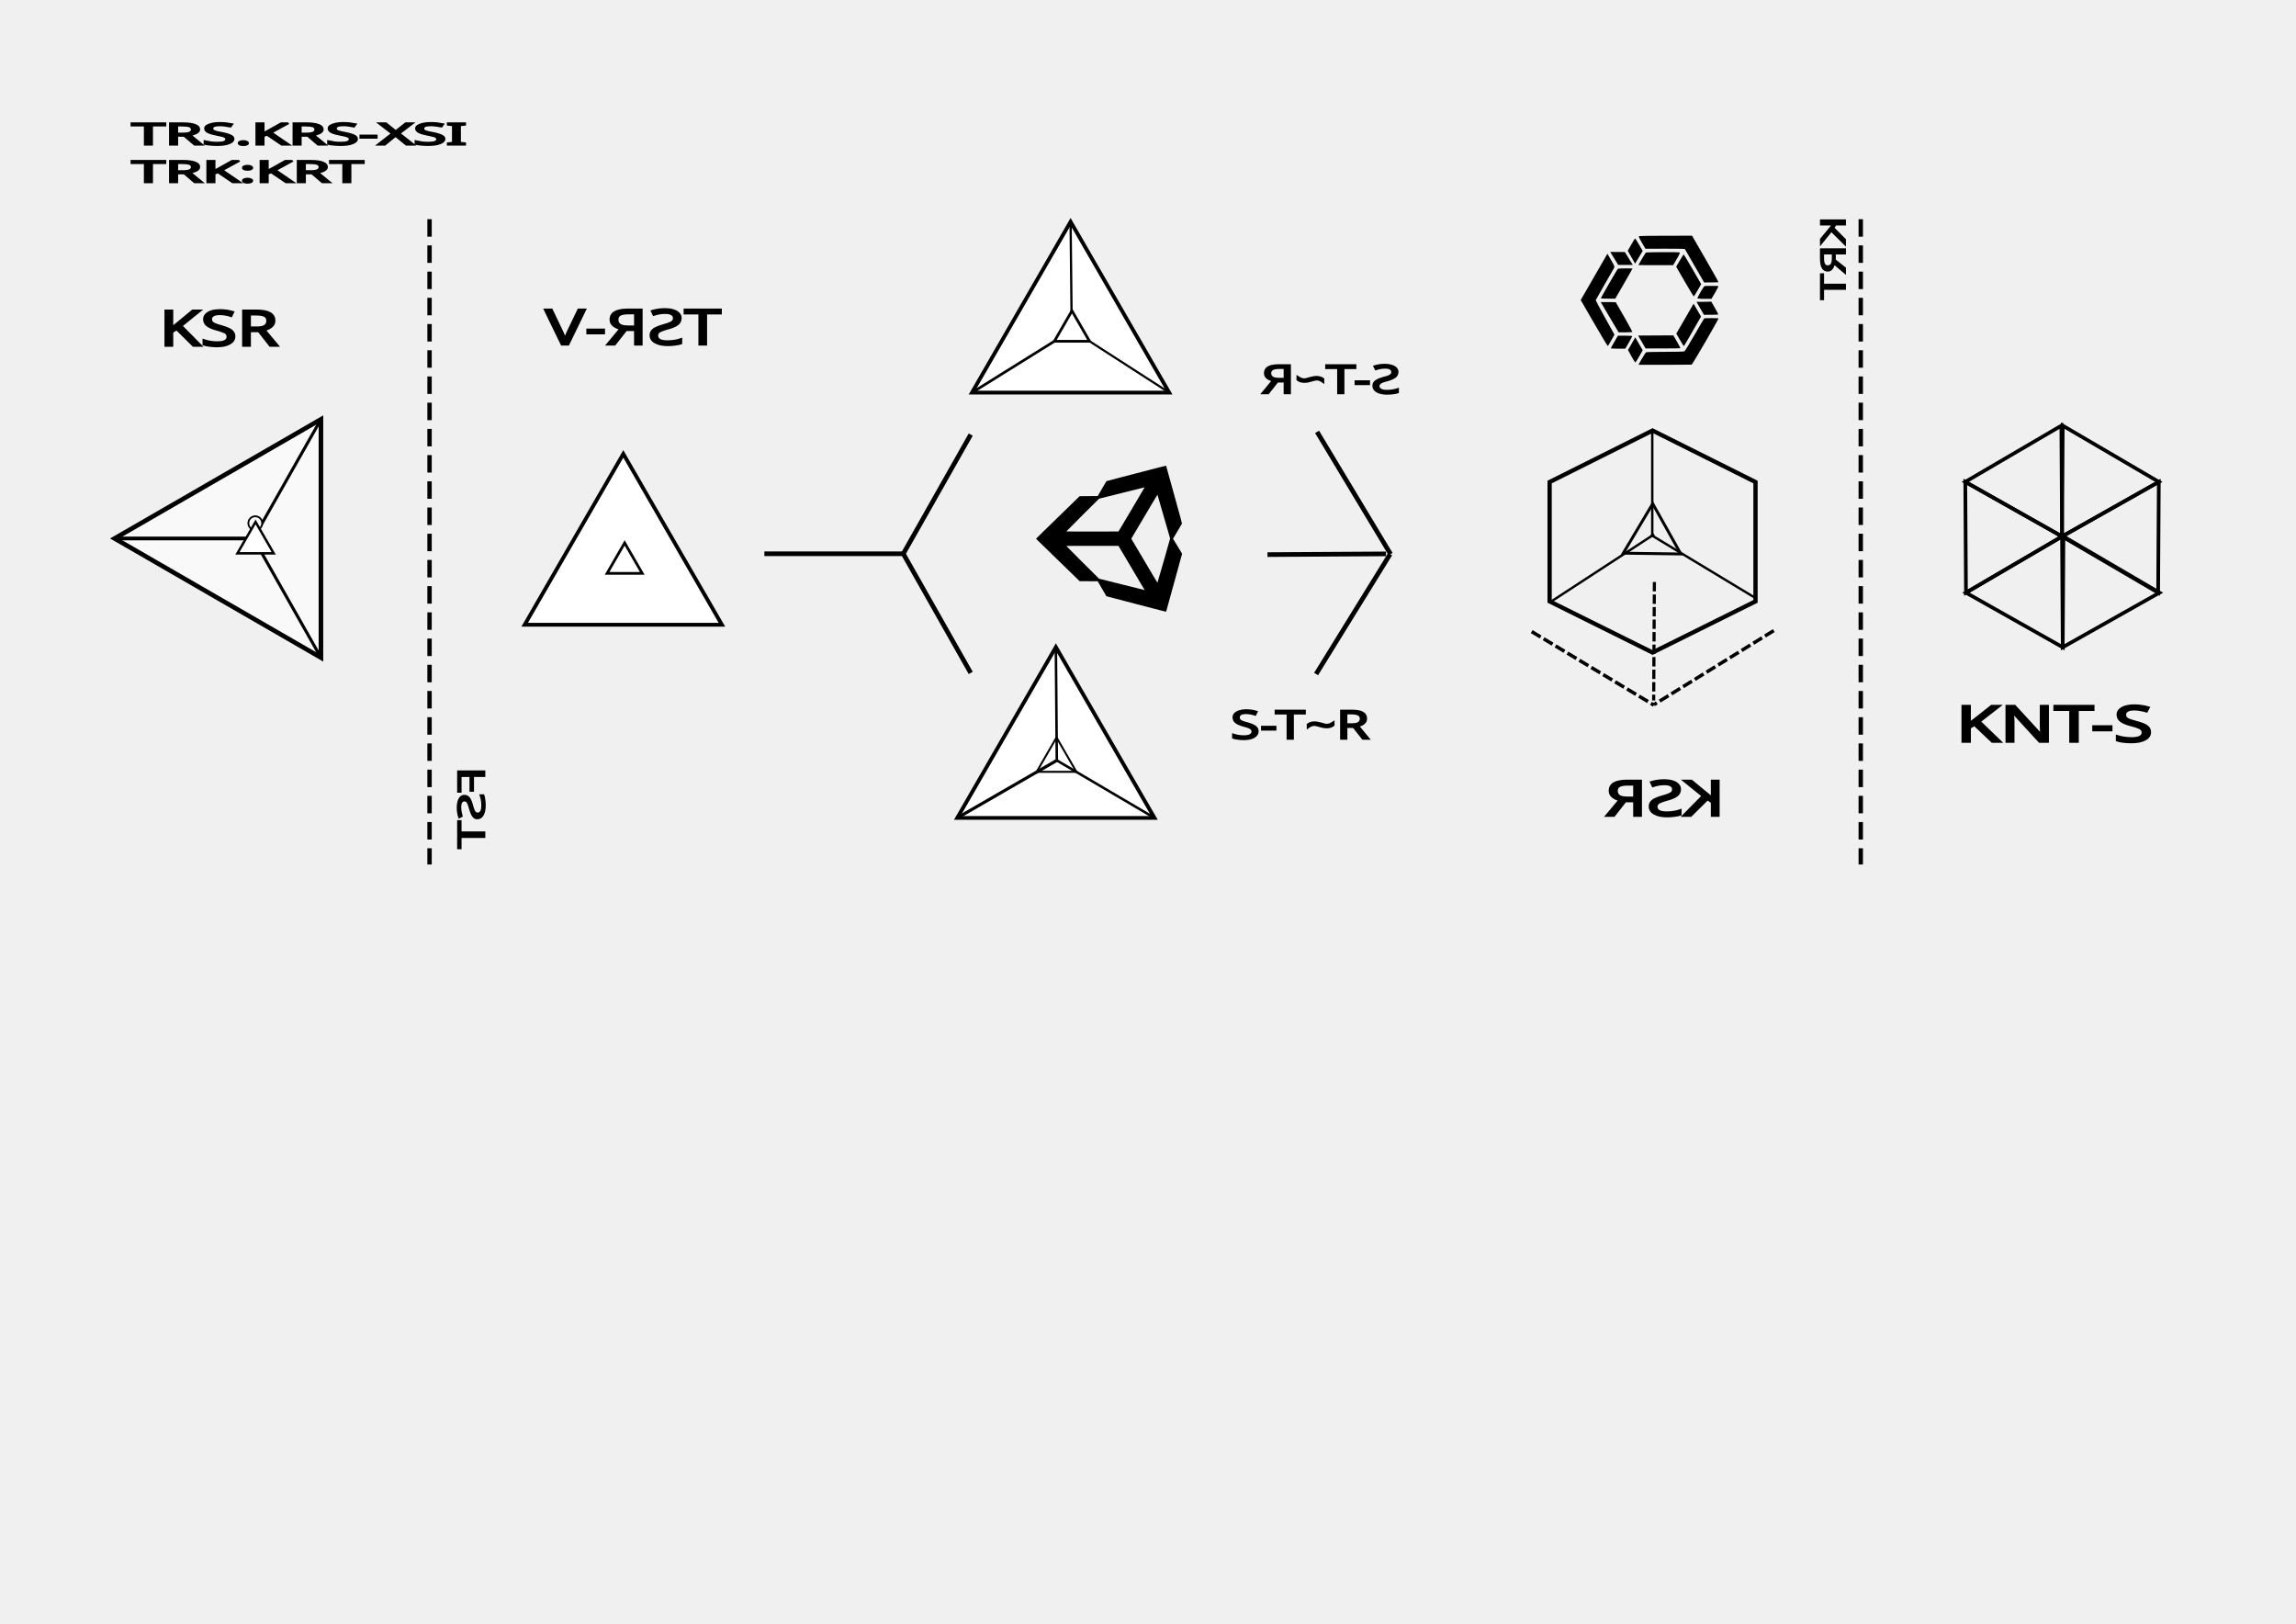
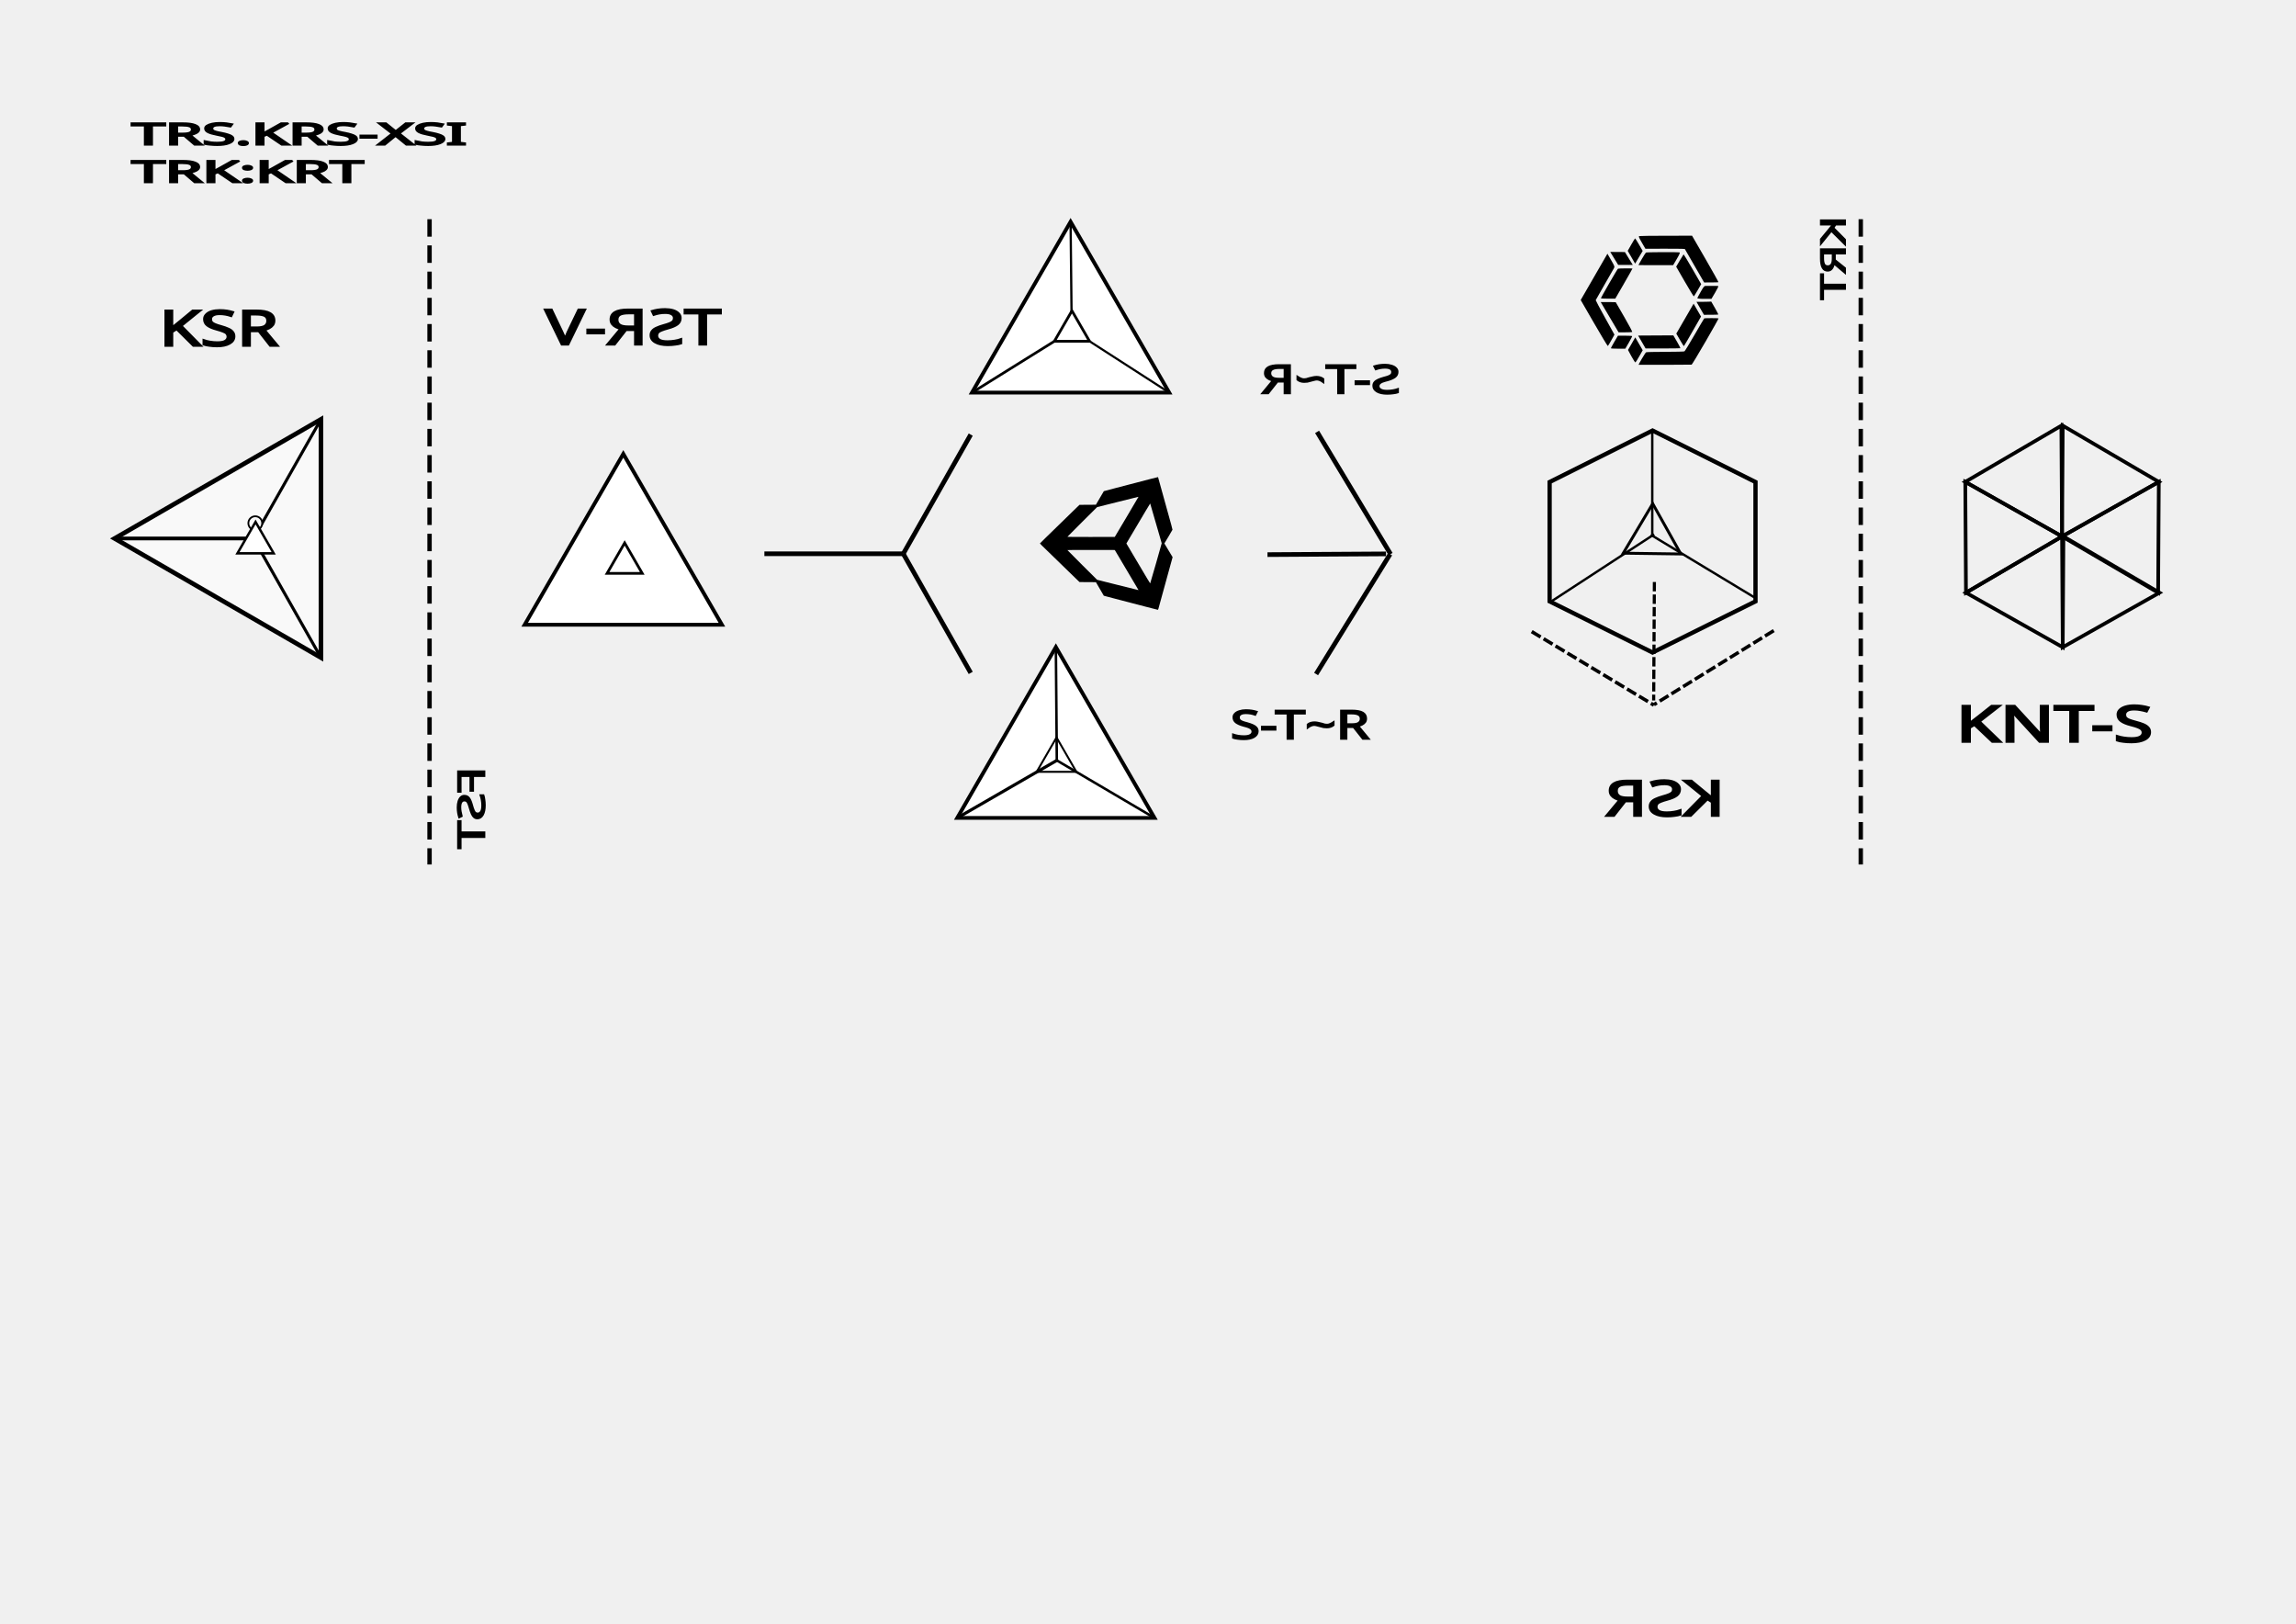
<svg xmlns="http://www.w3.org/2000/svg" width="297mm" height="210mm" viewBox="0 0 297 210" version="1.1" id="svg1">
  <defs id="defs1">
    <pattern id="EMFhbasepattern" patternUnits="userSpaceOnUse" width="6" height="6" x="0" y="0" />
    <pattern id="EMFhbasepattern-6" patternUnits="userSpaceOnUse" width="6" height="6" x="0" y="0" />
    <pattern id="EMFhbasepattern-68" patternUnits="userSpaceOnUse" width="6" height="6" x="0" y="0" />
  </defs>
  <g id="layer1">
    <path style="fill:none;stroke:#000000;stroke-width:0.552;stroke-linecap:butt;stroke-linejoin:miter;stroke-miterlimit:5.5;stroke-dasharray:none;stroke-opacity:1" d="m 213.768,55.685 13.316,6.658 v 15.434 l -13.316,6.615 -13.316,-6.615 v -15.434 z" id="path43" />
    <g id="g8" style="stroke-width:0.313;stroke-dasharray:none" transform="matrix(0.978912,0,0,0.978912,113.7729,24.99814)">
      <path style="fill:none;stroke:#000000;stroke-width:0.313;stroke-linecap:butt;stroke-linejoin:miter;stroke-dasharray:none;stroke-opacity:1" d="M 115.576,53.372 101.916,45.121" id="path59717-8" />
      <path style="fill:none;stroke:#000000;stroke-width:0.313;stroke-linecap:butt;stroke-linejoin:miter;stroke-dasharray:none;stroke-opacity:1" d="M 102.11,31.47 V 45.08" id="path7" />
      <path style="fill:none;stroke:#000000;stroke-width:0.313;stroke-linecap:butt;stroke-linejoin:miter;stroke-dasharray:none;stroke-opacity:1" d="M 88.775,53.919 102.355,45.062" id="path59715-3" />
    </g>
    <path id="path8" style="fill:none;stroke:#000000;stroke-width:0.372;stroke-dasharray:none" d="m 217.425,71.647 -3.724,-0.051 -3.724,-0.051 1.906,-3.2 1.906,-3.2 1.818,3.25 z" />
    <g id="g2" transform="translate(168.9618,-59.38688)">
      <path style="fill:none;stroke:#000000;stroke-width:0.405;stroke-linecap:butt;stroke-linejoin:miter;stroke-dasharray:1.214, 0.405;stroke-dashoffset:0;stroke-opacity:1" d="m 45.042,134.657 -0.094,15.328" id="path12" />
      <path style="fill:none;stroke:#000000;stroke-width:0.445;stroke-linecap:butt;stroke-linejoin:miter;stroke-dasharray:1.334, 0.445;stroke-dashoffset:0;stroke-opacity:1" d="m 60.487,140.945 -15.504,9.577" id="path11" />
      <path style="fill:none;stroke:#000000;stroke-width:0.45;stroke-linecap:butt;stroke-linejoin:miter;stroke-dasharray:1.35, 0.45;stroke-dashoffset:0;stroke-opacity:1" d="m 29.17,141.074 15.807,9.507" id="path10" />
    </g>
    <path id="path47-7" d="m 279.254,62.323 -0.088,14.33 -12.428,-7.272 z" style="fill:none;stroke:#000000;stroke-width:0.474;stroke-linecap:butt;stroke-linejoin:miter;stroke-miterlimit:8;stroke-dasharray:none;stroke-opacity:1" />
    <path id="path1481" d="m 279.254,62.323 -12.428,-7.272 -0.089,14.33 z" style="fill:none;stroke:#000000;stroke-width:0.474;stroke-linecap:butt;stroke-linejoin:miter;stroke-miterlimit:8;stroke-dasharray:none;stroke-opacity:1" />
    <path id="path2471" d="m 254.22,62.323 0.089,14.33 12.428,-7.272 z" style="fill:none;stroke:#000000;stroke-width:0.474;stroke-linecap:butt;stroke-linejoin:miter;stroke-miterlimit:8;stroke-dasharray:none;stroke-opacity:1" />
    <path id="path2473" d="m 254.22,62.323 12.428,-7.272 0.089,14.33 z" style="fill:none;stroke:#000000;stroke-width:0.474;stroke-linecap:butt;stroke-linejoin:miter;stroke-miterlimit:8;stroke-dasharray:none;stroke-opacity:1" />
    <path id="path2493" d="m 279.342,76.653 -12.428,-7.272 -0.089,14.33 z" style="fill:none;stroke:#000000;stroke-width:0.474;stroke-linecap:butt;stroke-linejoin:miter;stroke-miterlimit:8;stroke-dasharray:none;stroke-opacity:1" />
    <path id="path2495" d="m 254.309,76.653 12.428,-7.272 0.089,14.33 z" style="fill:none;stroke:#000000;stroke-width:0.474;stroke-linecap:butt;stroke-linejoin:miter;stroke-miterlimit:8;stroke-dasharray:none;stroke-opacity:1" />
-     <path style="fill:#000000;fill-opacity:1;stroke:none;stroke-width:0;stroke-dasharray:none" d="m 152.723,67.017 c -0.101,-0.356 -0.347,-1.245 -0.548,-1.974 -1.072,-3.899 -1.322,-4.802 -1.335,-4.815 -0.012,-0.012 -1.226,0.299 -4.057,1.04 -0.513,0.134 -1.543,0.403 -2.29,0.598 -0.747,0.195 -1.363,0.359 -1.369,0.365 -0.006,0.005 -0.262,0.442 -0.57,0.969 l -0.559,0.958 -1.169,0.008 -1.169,0.008 -0.868,0.843 c -0.477,0.464 -1.387,1.349 -2.021,1.967 -0.634,0.619 -1.508,1.47 -1.943,1.891 -0.434,0.422 -0.794,0.777 -0.798,0.79 -0.005,0.013 0.109,0.136 0.253,0.274 0.278,0.268 1.864,1.809 3.752,3.647 0.634,0.617 1.261,1.225 1.392,1.351 l 0.239,0.228 1.166,0.008 1.166,0.008 0.561,0.964 0.561,0.964 0.261,0.071 c 0.143,0.039 0.588,0.156 0.987,0.261 0.4,0.104 1.025,0.267 1.39,0.363 0.365,0.096 0.905,0.237 1.2,0.313 0.295,0.077 1.277,0.333 2.182,0.569 0.905,0.236 1.66,0.429 1.678,0.429 0.018,0 0.056,-0.082 0.083,-0.182 0.028,-0.1 0.286,-1.042 0.575,-2.093 0.289,-1.051 0.731,-2.656 0.982,-3.566 l 0.456,-1.655 -0.588,-0.975 -0.588,-0.975 0.575,-0.95 c 0.316,-0.523 0.579,-0.974 0.584,-1.003 0.005,-0.029 -0.073,-0.344 -0.174,-0.7 z m -2.171,5.489 c -0.448,1.568 -0.822,2.851 -0.83,2.851 -0.009,-1.27e-4 -0.199,-0.309 -0.423,-0.687 -0.224,-0.378 -0.884,-1.49 -1.466,-2.472 -0.582,-0.982 -1.158,-1.952 -1.278,-2.156 l -0.219,-0.371 1.082,-1.824 c 0.595,-1.003 1.353,-2.283 1.685,-2.843 0.332,-0.56 0.611,-1.019 0.62,-1.019 0.011,-1.37e-4 1.447,4.949 1.64,5.655 0.004,0.008 -0.362,1.299 -0.81,2.867 z m -3.773,-7.296 c -0.698,1.176 -1.455,2.452 -1.682,2.834 l -0.414,0.695 -3.372,0.008 c -1.986,0.004 -3.372,-0.004 -3.372,-0.02 0,-0.016 0.952,-0.973 2.116,-2.129 l 2.116,-2.1 2.922,-0.731 c 1.607,-0.402 2.929,-0.731 2.938,-0.731 0.009,0 0.016,0.007 0.016,0.017 0,0.009 -0.571,0.98 -1.268,2.156 z m 1.252,11.095 c -0.009,0 -1.332,-0.329 -2.939,-0.731 l -2.924,-0.731 -2.115,-2.1 c -1.163,-1.155 -2.115,-2.113 -2.115,-2.128 0,-0.016 1.41,-0.025 3.372,-0.02 l 3.372,0.008 0.62,1.042 c 2.15,3.614 2.743,4.615 2.744,4.636 7.8e-4,0.013 -0.006,0.024 -0.014,0.024 z" id="path9" />
+     <path style="fill:#000000;fill-opacity:1;stroke:none;stroke-width:0;stroke-dasharray:none" d="m 151.51,67.875 c -0.091,-0.324 -0.315,-1.131 -0.498,-1.794 -0.974,-3.543 -1.202,-4.364 -1.213,-4.375 -0.011,-0.011 -1.115,0.272 -3.687,0.945 -0.466,0.122 -1.402,0.366 -2.081,0.543 -0.679,0.177 -1.238,0.326 -1.244,0.332 -0.005,0.005 -0.238,0.402 -0.518,0.881 l -0.508,0.871 -1.063,0.007 -1.063,0.007 -0.788,0.766 c -0.434,0.421 -1.26,1.226 -1.836,1.788 -0.576,0.562 -1.371,1.336 -1.766,1.719 -0.395,0.383 -0.721,0.706 -0.725,0.718 -0.005,0.012 0.099,0.124 0.23,0.249 0.253,0.243 1.694,1.644 3.41,3.314 0.576,0.561 1.146,1.113 1.265,1.227 l 0.217,0.207 1.06,0.007 1.06,0.007 0.51,0.876 0.51,0.876 0.237,0.065 c 0.13,0.036 0.534,0.142 0.897,0.237 0.363,0.095 0.932,0.243 1.263,0.33 0.332,0.087 0.823,0.215 1.091,0.285 0.268,0.07 1.161,0.302 1.983,0.517 0.822,0.215 1.508,0.39 1.525,0.39 0.017,0 0.051,-0.074 0.076,-0.165 0.025,-0.091 0.26,-0.947 0.523,-1.902 0.263,-0.955 0.664,-2.414 0.892,-3.241 l 0.415,-1.504 -0.534,-0.886 -0.534,-0.886 0.522,-0.863 c 0.287,-0.475 0.526,-0.885 0.53,-0.911 0.005,-0.026 -0.067,-0.313 -0.158,-0.636 z m -1.973,4.988 c -0.407,1.425 -0.747,2.591 -0.755,2.591 -0.008,-1.15e-4 -0.181,-0.281 -0.385,-0.624 -0.203,-0.343 -0.803,-1.354 -1.332,-2.246 -0.529,-0.892 -1.052,-1.774 -1.162,-1.959 l -0.199,-0.337 0.983,-1.658 c 0.541,-0.912 1.23,-2.074 1.532,-2.584 0.302,-0.509 0.555,-0.926 0.563,-0.926 0.01,-1.25e-4 1.315,4.497 1.491,5.139 0.004,0.007 -0.329,1.18 -0.736,2.605 z m -3.429,-6.63 c -0.634,1.069 -1.322,2.228 -1.529,2.575 l -0.376,0.632 -3.065,0.007 c -1.805,0.003 -3.065,-0.003 -3.065,-0.019 0,-0.014 0.865,-0.885 1.923,-1.934 l 1.923,-1.908 2.656,-0.664 c 1.461,-0.365 2.662,-0.664 2.67,-0.664 0.008,0 0.014,0.006 0.014,0.016 0,0.009 -0.519,0.89 -1.153,1.959 z m 1.138,10.082 c -0.008,0 -1.21,-0.299 -2.671,-0.664 l -2.657,-0.664 -1.922,-1.908 c -1.057,-1.05 -1.922,-1.92 -1.922,-1.934 0,-0.015 1.282,-0.023 3.064,-0.018 l 3.064,0.007 0.564,0.947 c 1.954,3.284 2.492,4.194 2.494,4.213 7.1e-4,0.012 -0.005,0.022 -0.013,0.022 z" id="path9" />
    <text xml:space="preserve" style="font-size:5.495px;line-height:1.25;font-family:sans-serif;word-spacing:0px;fill:#000000;stroke:#000000;stroke-width:0.332;stroke-dasharray:none" x="12.057" y="12.708" id="text25-5" transform="scale(1.412775,0.707827)">
      <tspan id="tspan15-7" style="fill:#000000;stroke:#000000;stroke-width:0.332;stroke-dasharray:none" x="12.057" y="12.708" />
      <tspan style="fill:#000000;stroke:#000000;stroke-width:0.332;stroke-dasharray:none" x="12.057" y="19.577" id="tspan20-4" />
      <tspan style="fill:#000000;stroke:#000000;stroke-width:0.332;stroke-dasharray:none" x="12.057" y="26.445" id="tspan23-3">TRS.KRS-XSI</tspan>
      <tspan style="fill:#000000;stroke:#000000;stroke-width:0.332;stroke-dasharray:none" x="12.057" y="33.313" id="tspan36-2">TRK:KRT</tspan>
      <tspan style="fill:#000000;stroke:#000000;stroke-width:0.332;stroke-dasharray:none" x="12.057" y="40.181" id="tspan30-3" />
      <tspan style="fill:#000000;stroke:#000000;stroke-width:0.332;stroke-dasharray:none" x="12.057" y="47.049" id="tspan24-5" />
      <tspan style="fill:#000000;stroke:#000000;stroke-width:0.332;stroke-dasharray:none" x="12.057" y="53.918" id="tspan25-0" />
    </text>
    <path id="path76704" style="fill:#ffffff;stroke:#000000;stroke-width:0.49" d="m 151.243,50.778 h -12.757 -12.758 l 6.379,-11.048 6.379,-11.048 6.379,11.048 z" />
    <path id="path943" style="fill:#f9f9f9;stroke:#000000;stroke-width:0.592" d="m 41.516,85.052 -13.345,-7.705 -13.345,-7.705 13.345,-7.705 13.345,-7.705 -10e-6,15.41 z" />
    <path style="fill:none;stroke:#000000;stroke-width:0.39px;stroke-linecap:butt;stroke-linejoin:miter;stroke-opacity:1" d="M 41.516,54.233 32.79,69.642" id="path945" />
    <path style="fill:none;stroke:#000000;stroke-width:0.483px;stroke-linecap:butt;stroke-linejoin:miter;stroke-opacity:1" d="m 14.825,69.642 h 17.965" id="path947" />
    <path style="fill:none;stroke:#000000;stroke-width:0.394px;stroke-linecap:butt;stroke-linejoin:miter;stroke-opacity:1" d="M 41.516,85.052 32.79,69.642" id="path949" />
    <path id="path953" style="fill:#f9f9f9;stroke:#000000;stroke-width:0.227" d="m 33.916,67.666 a 0.895,0.895 0 0 1 -0.895,0.895 0.895,0.895 0 0 1 -0.895,-0.895 0.895,0.895 0 0 1 0.895,-0.895 0.895,0.895 0 0 1 0.895,0.895 z" />
    <path id="path955" style="fill:#ffffff;stroke:#000000;stroke-width:0.313" d="m 35.402,71.565 h -2.344 -2.344 l 1.172,-2.03 1.172,-2.03 1.172,2.03 z" />
    <path style="fill:#ffffff;stroke:#000000;stroke-width:0.29px;stroke-linecap:butt;stroke-linejoin:miter;stroke-opacity:1" d="m 138.486,28.682 0.124,11.687" id="path76706" />
    <path style="fill:#ffffff;stroke:#000000;stroke-width:0.344px;stroke-linecap:butt;stroke-linejoin:miter;stroke-opacity:1" d="m 125.728,50.778 10.66,-6.643" id="path76708" />
    <path style="fill:#ffffff;stroke:#000000;stroke-width:0.278px;stroke-linecap:butt;stroke-linejoin:miter;stroke-opacity:1" d="M 151.243,50.778 140.937,44.135" id="path76710" />
    <text xml:space="preserve" style="font-size:5.537px;line-height:1.25;font-family:sans-serif;word-spacing:0px;fill:#000000;stroke:#000000;stroke-width:0.221;stroke-dasharray:none" x="178.609" y="-30.627" id="text11" transform="scale(1.164197,0.8589612)">
      <tspan id="tspan4" style="fill:#000000;stroke:#000000;stroke-width:0.221;stroke-dasharray:none" x="178.609" y="-30.627" />
      <tspan style="fill:#000000;stroke:#000000;stroke-width:0.221;stroke-dasharray:none" x="178.609" y="-23.706" id="tspan7" />
      <tspan style="fill:#000000;stroke:#000000;stroke-width:0.221;stroke-dasharray:none" x="178.609" y="-16.785" id="tspan8" />
      <tspan style="fill:#000000;stroke:#000000;stroke-width:0.221;stroke-dasharray:none" x="178.609" y="-9.864" id="tspan9">KLF</tspan>
      <tspan style="fill:#000000;stroke:#000000;stroke-width:0.221;stroke-dasharray:none" x="178.609" y="-2.944" id="tspan19" />
      <tspan style="fill:#000000;stroke:#000000;stroke-width:0.221;stroke-dasharray:none" x="178.609" y="3.977" id="tspan10" />
      <tspan style="fill:#000000;stroke:#000000;stroke-width:0.221;stroke-dasharray:none" x="178.609" y="10.898" id="tspan11" />
    </text>
    <path id="path76718" style="fill:none;stroke:#000000;stroke-width:0.349;stroke-dasharray:none" d="m 140.937,44.135 h -2.274 -2.274 l 1.137,-1.969 1.137,-1.969 1.137,1.969 z" />
    <g id="g8-5" transform="matrix(1.60257,-0.9252444,0.9252444,1.60257,-46.58377,110.4733)" style="fill:#ffffff">
      <path id="path5-6" style="stroke:#000000;stroke-width:0.265" transform="rotate(30,10.54489,127.4641)" d="M 43.557,19.815 H 36.663 29.769 l 3.447,-5.97 3.447,-5.97 3.447,5.97 z" />
      <path style="fill:#ffffff;stroke:#000000;stroke-width:0.175px;stroke-linecap:butt;stroke-linejoin:miter;stroke-opacity:1" d="m 92.959,36.955 -3.904,6.894" id="path6" />
      <path style="fill:#ffffff;stroke:#000000;stroke-width:0.216px;stroke-linecap:butt;stroke-linejoin:miter;stroke-opacity:1" d="m 81.018,43.849 h 8.037" id="path7-5" />
      <path style="fill:#ffffff;stroke:#000000;stroke-width:0.176px;stroke-linecap:butt;stroke-linejoin:miter;stroke-opacity:1" d="M 92.959,50.743 89.055,43.849" id="path8-6" />
    </g>
    <path id="path9-4" style="fill:none;stroke:#000000;stroke-width:0.253;stroke-dasharray:none" d="m 139.234,99.823 h -2.566 -2.566 l 1.283,-2.222 1.283,-2.222 1.283,2.222 z" />
    <g id="g1" style="stroke-width:0.6;stroke-dasharray:none" transform="rotate(90,142.3144,105.652)">
      <path style="fill:none;stroke:#000000;stroke-width:0.6;stroke-linecap:butt;stroke-linejoin:miter;stroke-dasharray:none;stroke-dashoffset:0;stroke-opacity:1" d="m 108.392,84.01 -0.094,-15.328" id="path13" />
      <path style="fill:none;stroke:#000000;stroke-width:0.6;stroke-linecap:butt;stroke-linejoin:miter;stroke-dasharray:none;stroke-dashoffset:0;stroke-opacity:1" d="m 123.837,77.723 -15.504,-9.577" id="path14" />
      <path style="fill:none;stroke:#000000;stroke-width:0.6;stroke-linecap:butt;stroke-linejoin:miter;stroke-dasharray:none;stroke-dashoffset:0;stroke-opacity:1" d="m 92.52,77.594 15.807,-9.507" id="path15" />
    </g>
    <path id="path16" style="fill:#ffffff;stroke:#000000;stroke-width:0.49" d="M 93.384,80.798 H 80.627 67.869 L 74.248,69.749 80.627,58.701 87.005,69.749 Z" />
    <path id="path20" style="fill:none;stroke:#000000;stroke-width:0.349;stroke-dasharray:none" d="M 83.077,74.155 H 80.803 78.529 l 1.137,-1.969 1.137,-1.969 1.137,1.969 z" />
    <path style="fill:none;stroke:#000000;stroke-width:0.6;stroke-linecap:butt;stroke-linejoin:miter;stroke-dasharray:none;stroke-opacity:1" d="m 125.568,56.21 -8.725,15.41" id="path17" />
    <path style="fill:none;stroke:#000000;stroke-width:0.6;stroke-linecap:butt;stroke-linejoin:miter;stroke-dasharray:none;stroke-opacity:1" d="M 98.877,71.62 H 116.843" id="path18" />
    <path style="fill:none;stroke:#000000;stroke-width:0.6;stroke-linecap:butt;stroke-linejoin:miter;stroke-dasharray:none;stroke-opacity:1" d="M 125.568,87.029 116.843,71.62" id="path19" />
    <text xml:space="preserve" style="font-size:7.39px;line-height:1.25;font-family:sans-serif;word-spacing:0px;fill:#000000;stroke:#000000;stroke-width:0.295;stroke-dasharray:none" x="-80.138" y="24.177" id="text40" transform="scale(-1.164197,0.8589612)">
      <tspan id="tspan32" style="fill:#000000;stroke:#000000;stroke-width:0.295;stroke-dasharray:none" x="-80.138" y="24.177" />
      <tspan style="fill:#000000;stroke:#000000;stroke-width:0.295;stroke-dasharray:none" x="-80.138" y="33.414" id="tspan33" />
      <tspan style="fill:#000000;stroke:#000000;stroke-width:0.295;stroke-dasharray:none" x="-80.138" y="42.651" id="tspan34" />
      <tspan style="fill:#000000;stroke:#000000;stroke-width:0.295;stroke-dasharray:none" x="-80.138" y="51.888" id="tspan38">TSR-V</tspan>
      <tspan style="fill:#000000;stroke:#000000;stroke-width:0.295;stroke-dasharray:none" x="-80.138" y="61.125" id="tspan39" />
      <tspan style="fill:#000000;stroke:#000000;stroke-width:0.295;stroke-dasharray:none" x="-80.138" y="70.362" id="tspan40" />
    </text>
    <text xml:space="preserve" style="font-size:7.39px;line-height:1.25;font-family:sans-serif;word-spacing:0px;fill:#000000;stroke:#000000;stroke-width:0.32;stroke-dasharray:none" x="-191.627" y="95.121" id="text46" transform="scale(-1.164197,0.8589612)">
      <tspan id="tspan41" style="fill:#000000;stroke:#000000;stroke-width:0.32;stroke-dasharray:none" x="-191.627" y="95.121" />
      <tspan style="fill:#000000;stroke:#000000;stroke-width:0.32;stroke-dasharray:none" x="-191.627" y="104.358" id="tspan42" />
      <tspan style="fill:#000000;stroke:#000000;stroke-width:0.32;stroke-dasharray:none" x="-191.627" y="113.595" id="tspan43" />
      <tspan style="fill:#000000;stroke:#000000;stroke-width:0.32;stroke-dasharray:none" x="-191.627" y="122.832" id="tspan44">KSR</tspan>
      <tspan style="fill:#000000;stroke:#000000;stroke-width:0.32;stroke-dasharray:none" x="-191.627" y="132.069" id="tspan45" />
      <tspan style="fill:#000000;stroke:#000000;stroke-width:0.32;stroke-dasharray:none" x="-191.627" y="141.306" id="tspan46" />
    </text>
    <text xml:space="preserve" style="font-size:5.991px;line-height:1.25;font-family:sans-serif;word-spacing:0px;fill:#000000;stroke:#000000;stroke-width:0.26;stroke-dasharray:none" x="-155.617" y="36.769" id="text52" transform="scale(-1.164197,0.8589612)">
      <tspan id="tspan47" style="fill:#000000;stroke:#000000;stroke-width:0.26;stroke-dasharray:none" x="-155.617" y="36.769" />
      <tspan style="fill:#000000;stroke:#000000;stroke-width:0.26;stroke-dasharray:none" x="-155.617" y="44.258" id="tspan48" />
      <tspan style="fill:#000000;stroke:#000000;stroke-width:0.26;stroke-dasharray:none" x="-155.617" y="51.746" id="tspan49" />
      <tspan style="fill:#000000;stroke:#000000;stroke-width:0.26;stroke-dasharray:none" x="-155.617" y="59.234" id="tspan50">S-T~R</tspan>
      <tspan style="fill:#000000;stroke:#000000;stroke-width:0.26;stroke-dasharray:none" x="-155.617" y="66.723" id="tspan51" />
      <tspan style="fill:#000000;stroke:#000000;stroke-width:0.26;stroke-dasharray:none" x="-155.617" y="74.211" id="tspan52" />
    </text>
    <text xml:space="preserve" style="font-size:7.39px;line-height:1.25;font-family:sans-serif;word-spacing:0px;fill:#000000;stroke:#000000;stroke-width:0.32;stroke-dasharray:none" x="17.714" y="24.339" id="text58" transform="scale(1.164197,0.8589612)">
      <tspan id="tspan53" style="fill:#000000;stroke:#000000;stroke-width:0.32;stroke-dasharray:none" x="17.714" y="24.339" />
      <tspan style="fill:#000000;stroke:#000000;stroke-width:0.32;stroke-dasharray:none" x="17.714" y="33.576" id="tspan54" />
      <tspan style="fill:#000000;stroke:#000000;stroke-width:0.32;stroke-dasharray:none" x="17.714" y="42.813" id="tspan55" />
      <tspan style="fill:#000000;stroke:#000000;stroke-width:0.32;stroke-dasharray:none" x="17.714" y="52.05" id="tspan56">KSR</tspan>
      <tspan style="fill:#000000;stroke:#000000;stroke-width:0.32;stroke-dasharray:none" x="17.714" y="61.287" id="tspan57" />
      <tspan style="fill:#000000;stroke:#000000;stroke-width:0.32;stroke-dasharray:none" x="17.714" y="70.524" id="tspan58" />
    </text>
    <text xml:space="preserve" style="font-size:5.991px;line-height:1.25;font-family:sans-serif;word-spacing:0px;fill:#000000;stroke:#000000;stroke-width:0.26;stroke-dasharray:none" x="136.719" y="88.782" id="text64" transform="scale(1.164197,0.8589612)">
      <tspan id="tspan59" style="fill:#000000;stroke:#000000;stroke-width:0.26;stroke-dasharray:none" x="136.719" y="88.782" />
      <tspan style="fill:#000000;stroke:#000000;stroke-width:0.26;stroke-dasharray:none" x="136.719" y="96.27" id="tspan60" />
      <tspan style="fill:#000000;stroke:#000000;stroke-width:0.26;stroke-dasharray:none" x="136.719" y="103.759" id="tspan61" />
      <tspan style="fill:#000000;stroke:#000000;stroke-width:0.26;stroke-dasharray:none" x="136.719" y="111.247" id="tspan62">S-T~R</tspan>
      <tspan style="fill:#000000;stroke:#000000;stroke-width:0.26;stroke-dasharray:none" x="136.719" y="118.736" id="tspan63" />
      <tspan style="fill:#000000;stroke:#000000;stroke-width:0.26;stroke-dasharray:none" x="136.719" y="126.224" id="tspan64" />
    </text>
    <text xml:space="preserve" style="font-size:7.713px;line-height:1.25;font-family:sans-serif;word-spacing:0px;fill:#000000;stroke:#000000;stroke-width:0.334;stroke-dasharray:none" x="212.102" y="85.513" id="text70" transform="scale(1.192975,0.8382405)">
      <tspan id="tspan65" style="fill:#000000;stroke:#000000;stroke-width:0.334;stroke-dasharray:none" x="212.102" y="85.513" />
      <tspan style="fill:#000000;stroke:#000000;stroke-width:0.334;stroke-dasharray:none" x="212.102" y="95.154" id="tspan66" />
      <tspan style="fill:#000000;stroke:#000000;stroke-width:0.334;stroke-dasharray:none" x="212.102" y="104.796" id="tspan67" />
      <tspan style="fill:#000000;stroke:#000000;stroke-width:0.334;stroke-dasharray:none" x="212.102" y="114.437" id="tspan68">KNT-S</tspan>
      <tspan style="fill:#000000;stroke:#000000;stroke-width:0.334;stroke-dasharray:none" x="212.102" y="124.079" id="tspan69" />
      <tspan style="fill:#000000;stroke:#000000;stroke-width:0.334;stroke-dasharray:none" x="212.102" y="133.72" id="tspan70" />
    </text>
    <path style="fill:none;stroke:#000000;stroke-width:0.565;stroke-linecap:butt;stroke-linejoin:miter;stroke-dasharray:2.26, 1.13;stroke-dashoffset:0;stroke-opacity:1" d="M 240.7,28.349 V 111.807" id="path70" />
    <path style="fill:none;stroke:#000000;stroke-width:0.565;stroke-linecap:butt;stroke-linejoin:miter;stroke-dasharray:2.26, 1.13;stroke-dashoffset:0;stroke-opacity:1" d="M 55.565,28.349 V 111.807" id="path71" />
    <text xml:space="preserve" style="font-size:5.193px;line-height:1.25;font-family:sans-serif;word-spacing:0px;fill:#000000;stroke:#000000;stroke-width:0.21;stroke-dasharray:none" x="23.978" y="258.413" id="text77" transform="matrix(0,1.164197,0.8589612,0,0,0)">
      <tspan id="tspan71" style="fill:#000000;stroke:#000000;stroke-width:0.21;stroke-dasharray:none" x="23.978" y="258.413" />
      <tspan style="fill:#000000;stroke:#000000;stroke-width:0.21;stroke-dasharray:none" x="23.978" y="264.904" id="tspan72" />
      <tspan style="fill:#000000;stroke:#000000;stroke-width:0.21;stroke-dasharray:none" x="23.978" y="271.395" id="tspan73" />
      <tspan style="fill:#000000;stroke:#000000;stroke-width:0.21;stroke-dasharray:none" x="23.978" y="277.886" id="tspan74">KRT</tspan>
      <tspan style="fill:#000000;stroke:#000000;stroke-width:0.21;stroke-dasharray:none" x="23.978" y="284.377" id="tspan75" />
      <tspan style="fill:#000000;stroke:#000000;stroke-width:0.21;stroke-dasharray:none" x="23.978" y="290.868" id="tspan76" />
      <tspan style="fill:#000000;stroke:#000000;stroke-width:0.21;stroke-dasharray:none" x="23.978" y="297.36" id="tspan77" />
    </text>
    <text xml:space="preserve" style="font-size:5.624px;line-height:1.25;font-family:sans-serif;word-spacing:0px;fill:#000000;stroke:#000000;stroke-width:0.228;stroke-dasharray:none" x="85.158" y="51.881" id="text84" transform="matrix(0,1.164197,0.8589612,0,0,0)">
      <tspan id="tspan78" style="fill:#000000;stroke:#000000;stroke-width:0.228;stroke-dasharray:none" x="85.158" y="51.881" />
      <tspan style="fill:#000000;stroke:#000000;stroke-width:0.228;stroke-dasharray:none" x="85.158" y="58.911" id="tspan79" />
      <tspan style="fill:#000000;stroke:#000000;stroke-width:0.228;stroke-dasharray:none" x="85.158" y="65.941" id="tspan80" />
      <tspan style="fill:#000000;stroke:#000000;stroke-width:0.228;stroke-dasharray:none" x="85.158" y="72.971" id="tspan81">FST</tspan>
      <tspan style="fill:#000000;stroke:#000000;stroke-width:0.228;stroke-dasharray:none" x="85.158" y="80.001" id="tspan82" />
      <tspan style="fill:#000000;stroke:#000000;stroke-width:0.228;stroke-dasharray:none" x="85.158" y="87.031" id="tspan83" />
      <tspan style="fill:#000000;stroke:#000000;stroke-width:0.228;stroke-dasharray:none" x="85.158" y="94.061" id="tspan84" />
    </text>
    <circle style="fill:none;stroke:#ff2a2a;stroke-width:0.771;stroke-dasharray:1.541, 0.771;stroke-dashoffset:0" id="path91" cx="139.281" cy="-7.847" r="2.627" />
    <path style="fill:#000000;stroke:none;stroke-width:0.334" d="m 222.288,36.498 c -0.026,0.015 -0.453,0.029 -0.948,0.031 l -0.9,0.003 -1.248,-2.162 -1.248,-2.162 -0.293,-0.024 c -0.161,-0.013 -1.309,-0.021 -2.552,-0.018 l -2.258,0.006 -0.461,-0.799 c -0.385,-0.666 -0.44,-0.805 -0.334,-0.839 0.07,-0.022 1.636,-0.042 3.479,-0.044 l 3.352,-0.004 1.729,2.991 c 0.951,1.645 1.708,3.004 1.681,3.019 z m -0.424,1.343 -0.478,0.808 -0.926,0.004 c -0.51,0.002 -0.914,-0.042 -0.899,-0.099 0.015,-0.056 0.218,-0.436 0.452,-0.845 0.373,-0.652 0.45,-0.741 0.633,-0.732 0.115,0.005 0.514,0.005 0.888,-10e-4 0.373,-0.006 0.708,0.005 0.743,0.024 0.035,0.019 -0.151,0.398 -0.414,0.842 z m 0.399,2.839 c -0.026,0.015 -0.453,0.029 -0.948,0.031 l -0.9,0.003 -0.483,-0.837 -0.483,-0.837 0.635,1.9e-4 c 0.349,9e-5 0.779,-0.008 0.955,-0.018 l 0.32,-0.019 0.476,0.825 c 0.262,0.453 0.454,0.837 0.428,0.852 z m -2.656,-3.15 c -0.249,0.428 -0.474,0.79 -0.501,0.805 -0.026,0.015 -0.551,-0.843 -1.166,-1.908 l -1.117,-1.936 0.461,-0.786 c 0.253,-0.432 0.478,-0.796 0.499,-0.808 0.021,-0.012 0.542,0.85 1.158,1.916 l 1.119,1.938 z m 1.014,6.65 c -0.942,1.628 -1.751,2.97 -1.798,2.981 -0.071,0.017 -6.746,0.035 -6.854,0.019 -0.062,-0.009 0.857,-1.558 0.959,-1.617 0.055,-0.032 1.17,-0.058 2.478,-0.058 1.308,-2.5e-4 2.427,-0.029 2.487,-0.063 0.06,-0.035 0.652,-1.006 1.317,-2.158 0.664,-1.152 1.224,-2.101 1.244,-2.109 0.098,-0.039 1.828,-0.037 1.852,0.002 0.015,0.025 -0.743,1.377 -1.684,3.006 z m -3.713,-10.698 -0.477,0.812 -2.225,-6.5e-4 c -1.224,-3.6e-4 -2.237,-0.003 -2.251,-0.005 -0.049,-0.008 0.876,-1.58 0.957,-1.627 0.09,-0.052 4.112,-0.073 4.334,-0.022 0.104,0.024 0.02,0.235 -0.338,0.843 z m 2.662,8.278 c -1.21,2.117 -1.719,2.992 -1.75,3.01 -0.018,0.011 -0.247,-0.35 -0.507,-0.801 l -0.474,-0.821 1.119,-1.935 1.119,-1.935 0.48,0.832 0.48,0.832 z m -7.225,-9.065 c -0.08,0.136 -0.3,0.507 -0.489,0.825 l -0.344,0.578 -0.479,-0.829 -0.479,-0.829 0.451,-0.79 c 0.248,-0.434 0.471,-0.801 0.495,-0.815 0.024,-0.014 0.256,0.344 0.516,0.795 l 0.473,0.82 z m 5.015,12.342 c -0.025,0.015 -1.047,0.027 -2.271,0.028 l -2.225,10e-4 -0.481,-0.833 -0.481,-0.833 0.59,-0.004 c 0.324,-0.002 1.349,-0.008 2.277,-0.013 l 1.687,-0.008 0.476,0.818 c 0.261,0.45 0.455,0.83 0.429,0.845 z m -6.636,-10.771 c -0.268,-3.8e-4 -0.693,-10e-4 -0.945,-0.002 l -0.458,-8.3e-4 -0.513,-0.84 -0.513,-0.84 0.948,0.007 0.948,0.007 0.51,0.834 0.51,0.834 z m -0.66,2.427 -1.119,1.934 -0.915,1.5e-4 c -0.503,8e-5 -0.927,-0.022 -0.942,-0.048 -0.029,-0.055 2.115,-3.775 2.207,-3.829 0.068,-0.039 1.851,-0.055 1.873,-0.017 0.008,0.014 -0.489,0.895 -1.105,1.959 z m -1.288,-2.011 c -0.06,0.114 -0.612,1.079 -1.228,2.143 -0.615,1.065 -1.126,1.962 -1.135,1.995 -0.009,0.033 0.533,1.05 1.204,2.261 l 1.22,2.201 -0.399,0.717 c -0.22,0.394 -0.424,0.734 -0.454,0.754 -0.03,0.02 -0.833,-1.311 -1.783,-2.957 l -1.728,-2.993 1.728,-2.994 1.728,-2.994 0.479,0.829 c 0.449,0.777 0.472,0.842 0.37,1.037 z m 2.361,8.256 c -0.038,0.022 -0.451,0.041 -0.917,0.041 l -0.847,7.2e-4 -1.155,-1.954 -1.155,-1.954 0.583,-0.005 c 0.321,-0.003 0.758,7.5e-4 0.972,0.008 l 0.388,0.013 1.1,1.905 c 0.636,1.101 1.07,1.922 1.03,1.945 z m 0.926,3.121 c -0.236,0.418 -0.463,0.78 -0.505,0.804 -0.048,0.028 -0.244,-0.265 -0.522,-0.777 l -0.445,-0.822 0.47,-0.815 0.47,-0.815 0.481,0.832 0.481,0.832 z m -1.363,-1.751 -0.459,0.788 -0.915,1.5e-4 c -0.503,8e-5 -0.928,-0.021 -0.943,-0.048 -0.015,-0.026 0.184,-0.405 0.441,-0.841 l 0.469,-0.793 0.903,0.002 c 0.496,9.1e-4 0.916,0.025 0.933,0.052 0.017,0.028 -0.176,0.406 -0.429,0.839 z" id="path1" />
  </g>
</svg>
